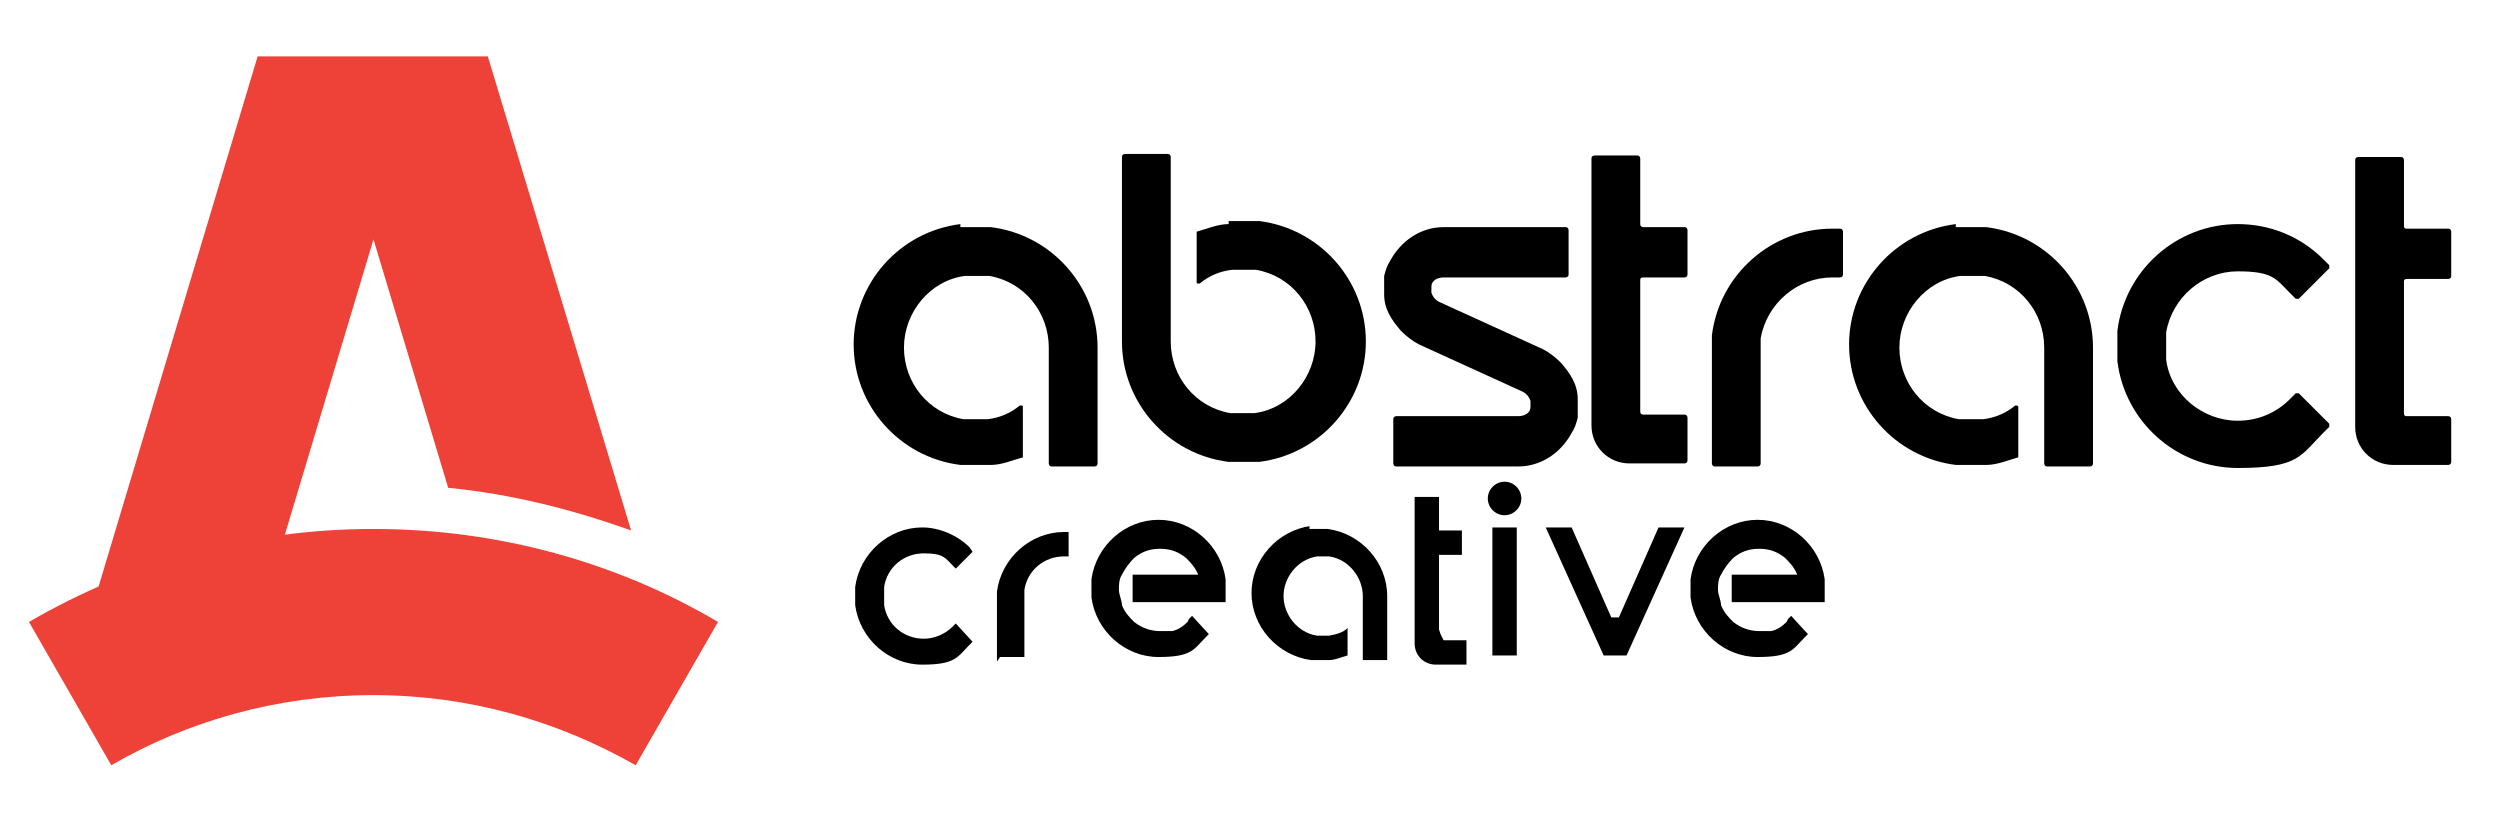
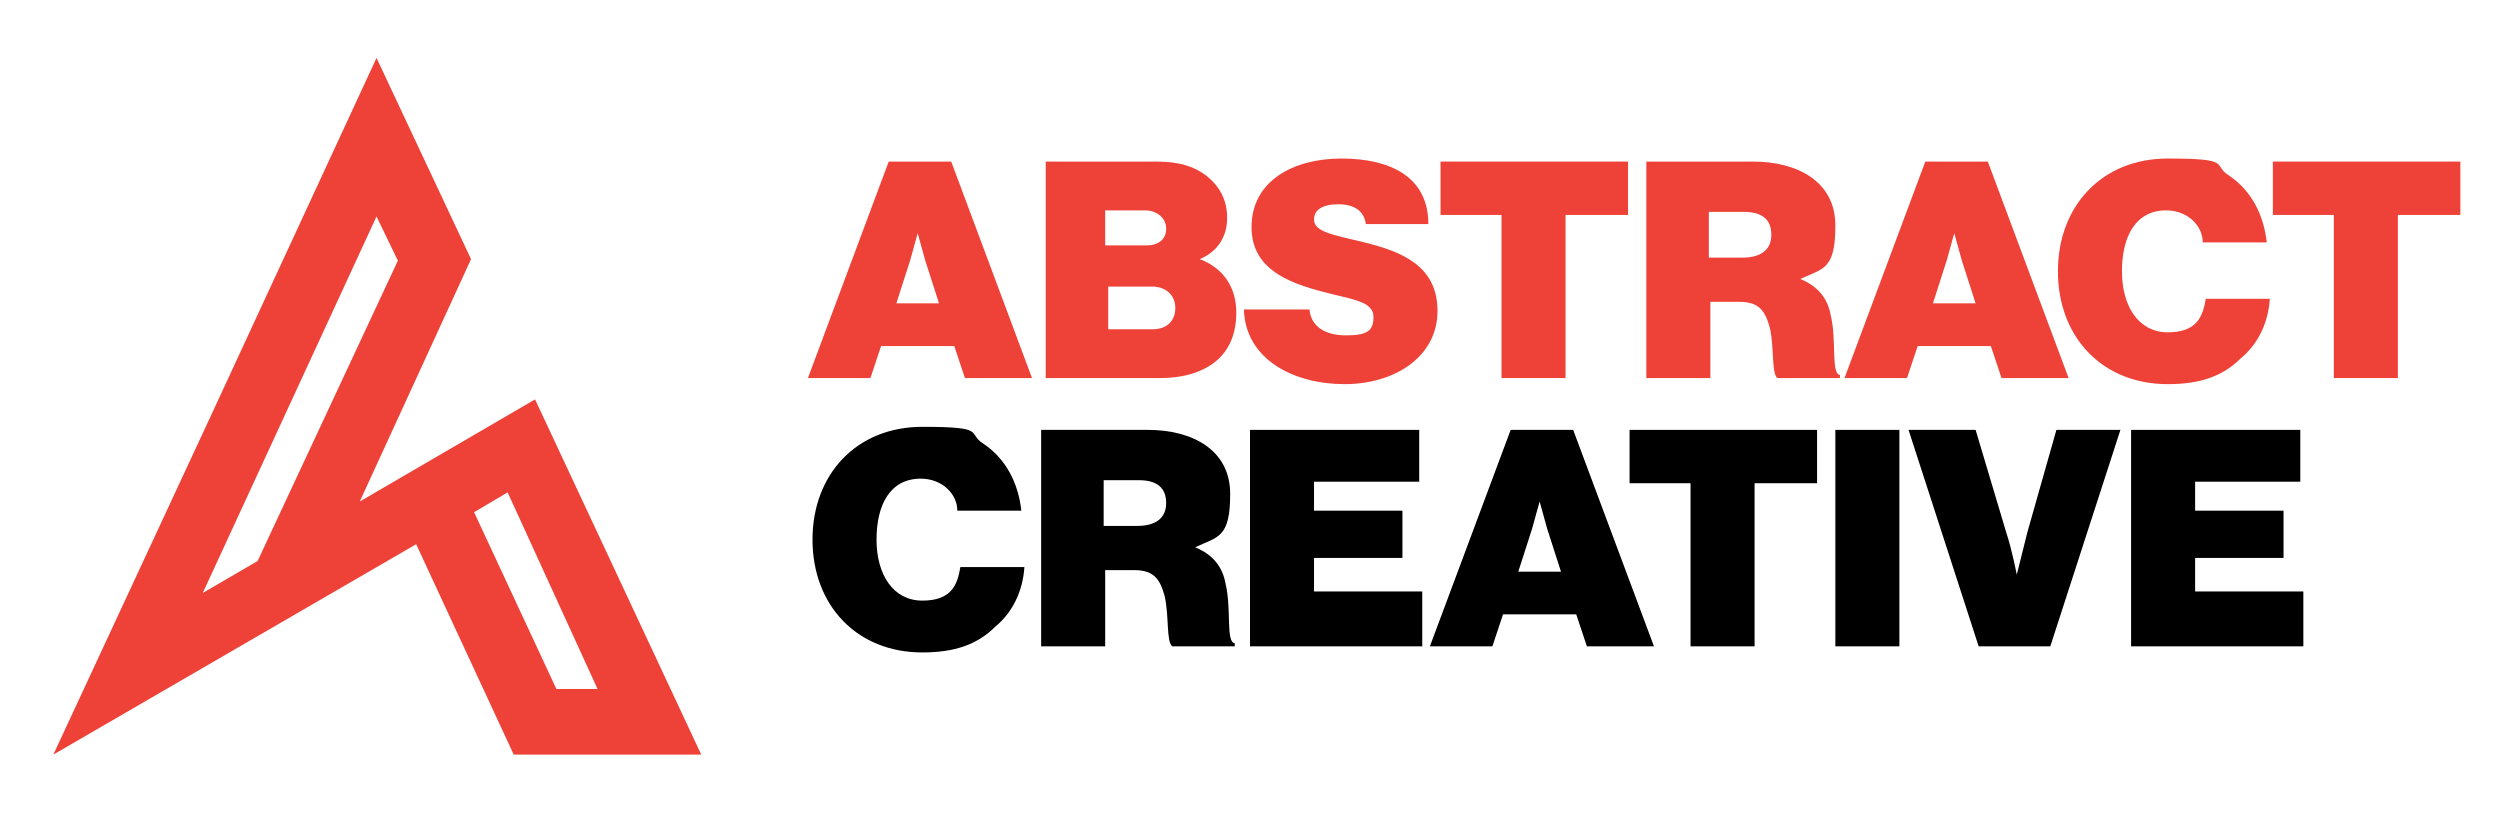
<svg xmlns="http://www.w3.org/2000/svg" id="Layer_1" version="1.1" viewBox="0 0 164 54.6">
  <defs>
    <style>
      .st0 {
-         fill: #231f20;
-       }
- 
-       .st1, .st2, .st3 {
        fill-rule: evenodd;
      }

-       .st2, .st4 {
-         display: none;
-       }
- 
-       .st3, .st5 {
+       .st0, .st1 {
        fill: #ee4137;
      }
    </style>
  </defs>
-   <path class="st1" d="M107.6,27.1v-8.7c0-.1,0-.2.2-.2h2.7s.2,0,.2-.2v-2.9s0-.2-.2-.2h-2.7c0,0-.2,0-.2-.2v-4.3s0-.2-.2-.2h-2.8s-.2,0-.2.2v17.5c0,1.4,1.1,2.5,2.5,2.5h3.6s.2,0,.2-.2v-2.8s0-.2-.2-.2h-2.7c0,0-.2,0-.2-.2h0Z" />
-   <path class="st1" d="M157.7,27.2v-8.7c0-.1,0-.2.2-.2h2.7s.2,0,.2-.2v-2.9s0-.2-.2-.2h-2.7c-.1,0-.2,0-.2-.2v-4.3s0-.2-.2-.2h-2.8s-.2,0-.2.2v17.5c0,1.4,1.1,2.5,2.5,2.5h3.6s.2,0,.2-.2v-2.8s0-.2-.2-.2h-2.7c-.1,0-.2,0-.2-.2h0Z" />
-   <path class="st1" d="M142.1,23.4v-1.6c.4-2.3,2.4-4,4.7-4s2.5.5,3.4,1.4l.4.4h.2l2-2v-.2l-.4-.4c-1.5-1.5-3.5-2.3-5.6-2.3-4,0-7.4,3-7.9,7v2c.5,4,3.9,7,7.9,7s4.1-.8,5.6-2.3l.4-.4v-.2l-2-2h-.2l-.4.4c-.9.9-2.1,1.4-3.4,1.4-2.3,0-4.4-1.7-4.7-4h0v-.2Z" />
-   <path class="st1" d="M93.9,19.2v-.4c0-.4.4-.6.8-.6h8s.2,0,.2-.2v-2.9s0-.2-.2-.2h-8c-1.5,0-2.8.9-3.5,2.2-.2.3-.3.6-.4,1,0,.4,0,.8,0,1.2,0,1,.5,1.7,1.1,2.4.4.4.8.7,1.2.9l6.8,3.1c.2.1.4.3.5.6v.4c0,.4-.4.6-.8.6h-8s-.2,0-.2.2v2.9s0,.2.2.2h8c1.5,0,2.8-.9,3.5-2.2.2-.3.3-.6.4-1,0-.4,0-.8,0-1.2,0-1-.5-1.7-1.1-2.4-.4-.4-.8-.7-1.2-.9l-6.8-3.1c-.2-.1-.4-.3-.5-.6h0Z" />
-   <path class="st1" d="M112.3,30.4s0,.2.2.2h2.8s.2,0,.2-.2v-8.2c.4-2.3,2.4-4,4.7-4h.5s.2,0,.2-.2v-2.8s0-.2-.2-.2h-.5c-4,0-7.4,3-7.9,7v1c0,.3,0,.1,0,.1v7.2h0Z" />
-   <path class="st1" d="M80.6,14.7c-.7,0-1.4.3-2.1.5h0v3.3h0c0,.1,0,.1.2.1.6-.5,1.3-.8,2.1-.9h1.6c2.3.4,3.9,2.4,3.9,4.7s-1.7,4.4-4,4.7h-1.6c-2.3-.4-3.9-2.4-3.9-4.7v-12.1s0-.2-.2-.2h-2.8s-.2,0-.2.2v12.1c0,4,3,7.4,7,7.9h2c4-.5,7-3.9,7-7.9s-3-7.4-7-7.9h-2v.2Z" />
-   <path class="st1" d="M63,14.7c-4,.5-7,3.9-7,7.9s3,7.4,7,7.9h2c.7,0,1.4-.3,2.1-.5h0v-3.3h0c0-.1,0-.1-.2-.1-.6.5-1.3.8-2.1.9h-1.6c-2.3-.4-3.9-2.4-3.9-4.7s1.7-4.4,4-4.7h1.6c2.3.4,3.9,2.4,3.9,4.7v7.6s0,.2.2.2h2.8s.2,0,.2-.2v-7.6c0-4-3-7.4-7-7.9h-2v-.2Z" />
-   <path class="st1" d="M128.3,14.7c-4,.5-7,3.9-7,7.9s3,7.4,7,7.9h2c.7,0,1.4-.3,2.1-.5h0v-3.3h0c0-.1-.1-.1-.2-.1-.6.5-1.3.8-2.1.9h-1.6c-2.3-.4-3.9-2.4-3.9-4.7s1.7-4.4,4-4.7h1.6c2.3.4,3.9,2.4,3.9,4.7v7.6s0,.2.2.2h2.8s.2,0,.2-.2v-7.6c0-4-3-7.4-7-7.9h-2v-.2Z" />
-   <path class="st1" d="M94.4,41.3v-4.9s0,0,0,0h1.5v-1.6h-1.5s0,0,0,0v-2.2h-1.6v9.6c0,.8.6,1.4,1.4,1.4h2v-1.6h-1.5s0,0,0,0h0l-.2-.4Z" />
-   <path class="st1" d="M58,39.3v-.8c.2-1.3,1.3-2.2,2.6-2.2s1.4.3,1.9.8l.2.2h0l1.1-1.1h0c0,0-.2-.3-.2-.3-.8-.8-2-1.3-3.1-1.3-2.2,0-4.1,1.7-4.4,3.9v1.2c.3,2.2,2.2,3.9,4.4,3.9s2.3-.5,3.1-1.3l.2-.2h0c0,0-1.1-1.2-1.1-1.2h0l-.2.2c-.5.5-1.2.8-1.9.8-1.3,0-2.4-.9-2.6-2.2h0v-.4Z" />
-   <path class="st1" d="M105.7,40.5l-2.6-5.9h-1.7l3.8,8.4h1.5l3.8-8.4h-1.7l-2.6,5.9h-.5Z" />
-   <path class="st1" d="M65.6,43.1h1.6v-4h0v-.4c.2-1.3,1.3-2.2,2.6-2.2h.3v-1.6h-.3c-2.2,0-4.1,1.7-4.4,3.9v.6c0,.2,0,0,0,0v4h0l.2-.3Z" />
-   <path class="st1" d="M97.9,34.6h0v8.4h1.6v-8.4h-1.6ZM98.7,31.6c-.6,0-1.1.5-1.1,1.1s.5,1.1,1.1,1.1,1.1-.5,1.1-1.1-.5-1.1-1.1-1.1h0Z" />
-   <path class="st1" d="M86,34.5c-2.2.3-3.9,2.2-3.9,4.4s1.7,4.1,3.9,4.4h1.2c.4,0,.8-.2,1.2-.3h0v-1.8h0c-.3.3-.7.4-1.2.5h-.8c-1.3-.2-2.2-1.4-2.2-2.6s.9-2.4,2.2-2.6h.8c1.3.2,2.2,1.4,2.2,2.6v4.2h1.6v-4.2c0-2.2-1.7-4.1-3.9-4.4h-1.2v-.2Z" />
-   <path class="st1" d="M77.9,40.8c-.3.3-.6.5-1,.6h0c-.3,0-.6,0-.8,0-.6,0-1.2-.2-1.7-.6-.3-.3-.6-.6-.8-1.1h0c0-.3-.2-.7-.2-1s0-.7.2-1h0c.2-.4.5-.8.8-1.1h0c.5-.4,1-.6,1.7-.6s1.2.2,1.7.6c.3.3.6.6.8,1.1h0c0,0-4.3,0-4.3,0,0,.3,0,.6,0,.9s0,.6,0,.9h6.1v-1.5c-.3-2.2-2.2-3.9-4.4-3.9s-4.1,1.7-4.4,3.9v1.2c.3,2.2,2.2,3.9,4.4,3.9s2.3-.5,3.1-1.3l.2-.2h0c0,0-1.1-1.2-1.1-1.2h0l-.2.2h0Z" />
-   <path class="st1" d="M117.2,40.8c-.3.3-.6.5-1,.6h0c-.3,0-.6,0-.8,0-.6,0-1.2-.2-1.7-.6-.3-.3-.6-.6-.8-1.1h0c0-.3-.2-.7-.2-1s0-.7.2-1h0c.2-.4.5-.8.8-1.1h0c.5-.4,1-.6,1.7-.6s1.2.2,1.7.6c.3.3.6.6.8,1.1h0c0,0-4.3,0-4.3,0,0,.3,0,.6,0,.9s0,.6,0,.9h6.1v-1.5c-.3-2.2-2.2-3.9-4.4-3.9s-4.1,1.7-4.4,3.9v1.2c.3,2.2,2.2,3.9,4.4,3.9s2.3-.5,3.1-1.3l.2-.2h0c0,0-1.1-1.2-1.1-1.2h0l-.2.2h0Z" />
  <g>
-     <path class="st3" d="M41.4,34.8L32,3.7h-15.1L6.4,38.7h11.2l6.9-23,4.9,16.3c4.1.4,8.1,1.4,12,2.8" />
-     <path class="st3" d="M24.5,34.7c8.2,0,16,2.2,22.6,6.1l-5.4,9.4c-5.1-2.9-10.9-4.6-17.2-4.6s-12.2,1.7-17.2,4.6l-5.4-9.4c6.7-3.9,14.4-6.1,22.6-6.1" />
+     <path class="st1" d="M58.2,10.6h4.2l5.3,14.2h-4.4l-.7-2.1h-4.8l-.7,2.1h-4.1l5.3-14.2ZM58.7,19.9h2.9l-.9-2.8c-.2-.7-.5-1.8-.5-1.8h0s-.3,1.1-.5,1.8l-.9,2.8Z" />
+     <path class="st1" d="M68.5,10.6h7.4c1.4,0,2.4.3,3.2.9.9.7,1.4,1.6,1.4,2.8s-.6,2.2-1.8,2.7h0c1.6.6,2.4,1.9,2.4,3.5s-.6,2.7-1.6,3.4c-.9.6-2,.9-3.4.9h-7.5v-14.2ZM75.2,16.1c.8,0,1.3-.4,1.3-1.1s-.6-1.2-1.4-1.2h-2.6v2.3h2.6ZM75.6,21.6c.9,0,1.5-.5,1.5-1.4s-.7-1.4-1.5-1.4h-2.9v2.8h3Z" />
+     <path class="st1" d="M81.6,20.3h4.3c.1,1.1,1,1.7,2.4,1.7s1.8-.3,1.8-1.2-1-1.1-2.7-1.5c-2.4-.6-5.3-1.4-5.3-4.4s2.7-4.5,5.9-4.5,5.7,1.2,5.7,4.3h-4.1c-.1-.8-.7-1.3-1.8-1.3s-1.6.4-1.6,1c0,.8,1.2,1,3.3,1.5,2.4.6,4.8,1.5,4.8,4.5s-2.8,4.8-6.1,4.8-6.5-1.6-6.6-4.9Z" />
+     <path class="st1" d="M94.5,10.6h12.3v3.5h-4.1v10.7h-4.2v-10.7h-4v-3.5Z" />
+     <path class="st1" d="M107.9,10.6h7.1c2.9,0,5.4,1.3,5.4,4.2s-.8,2.8-2.3,3.5h0c1.2.5,1.8,1.3,2,2.4.4,1.7,0,3.8.6,3.9v.2h-4.1c-.4-.3-.2-2-.5-3.3-.3-1.1-.7-1.7-2-1.7h-1.9v5h-4.2v-14.2ZM112.1,16.9h2.2c1.2,0,1.9-.5,1.9-1.5s-.6-1.5-1.8-1.5h-2.3v3Z" />
+     <path class="st1" d="M126.2,10.6h4.2l5.3,14.2h-4.4l-.7-2.1h-4.8l-.7,2.1h-4.1l5.3-14.2ZM126.7,19.9h2.9l-.9-2.8c-.2-.7-.5-1.8-.5-1.8h0s-.3,1.1-.5,1.8l-.9,2.8Z" />
+     <path class="st1" d="M135,17.8c0-4.3,2.9-7.4,7.2-7.4s2.9.4,4,1.1c1.5,1,2.3,2.6,2.5,4.4h-4.2c0-1.1-1-2.1-2.4-2.1-2,0-2.9,1.7-2.9,4s1.1,4,3,4,2.3-1,2.5-2.2h4.2c-.1,1.6-.8,3-1.9,3.9-1.2,1.2-2.7,1.7-4.8,1.7-4.3,0-7.2-3.1-7.2-7.4Z" />
+     <path class="st1" d="M149.1,10.6h12.3v3.5h-4.1v10.7h-4.2v-10.7h-4v-3.5Z" />
+     <path d="M53.3,35.4c0-4.3,2.9-7.4,7.2-7.4s2.9.4,4,1.1c1.5,1,2.3,2.6,2.5,4.4h-4.2c0-1.1-1-2.1-2.4-2.1-2,0-2.9,1.7-2.9,4s1.1,4,3,4,2.3-1,2.5-2.2h4.2c-.1,1.6-.8,3-1.9,3.9-1.2,1.2-2.7,1.7-4.8,1.7-4.3,0-7.2-3.1-7.2-7.4Z" />
+     <path d="M68.2,28.2h7.1c2.9,0,5.4,1.3,5.4,4.2s-.8,2.8-2.3,3.5h0c1.2.5,1.8,1.3,2,2.4.4,1.7,0,3.8.6,3.9v.2h-4.1c-.4-.3-.2-2-.5-3.3-.3-1.1-.7-1.7-2-1.7h-1.9v5h-4.2v-14.2ZM72.4,34.5h2.2c1.2,0,1.9-.5,1.9-1.5s-.6-1.5-1.8-1.5h-2.3v3Z" />
+     <path d="M82,28.2h11.1v3.4h-6.9v1.9h5.8v3.1h-5.8v2.2h7.1v3.6h-11.3v-14.2Z" />
+     <path d="M99,28.2h4.2l5.3,14.2h-4.4l-.7-2.1h-4.8l-.7,2.1h-4.1l5.3-14.2ZM99.5,37.5h2.9l-.9-2.8c-.2-.7-.5-1.8-.5-1.8h0s-.3,1.1-.5,1.8l-.9,2.8Z" />
+     <path d="M106.9,28.2h12.3v3.5h-4.1v10.7h-4.2v-10.7h-4v-3.5Z" />
+     <path d="M120.4,28.2h4.2v14.2h-4.2v-14.2Z" />
+     <path d="M125.3,28.2h4.3l2,6.7c.4,1.2.7,2.8.7,2.8h0s.4-1.6.7-2.8l1.9-6.7h4.2l-4.6,14.2h-4.7l-4.6-14.2Z" />
+     <path d="M139.8,28.2h11.1v3.4h-6.9v1.9h5.8v3.1h-5.8v2.2h7.1v3.6h-11.3v-14.2Z" />
  </g>
-   <path class="st2" d="M103.5,41v-7.1c0,0,0-.2.2-.2h2.2c0,0,.1,0,.1-.1v-2.3c0,0,0-.1-.1-.1h-2.2c0,0-.2,0-.2-.2v-3.3c0,0,0-.1-.1-.1h-2.3c0,0-.1,0-.1.1v14c0,1.1.9,2,2,2h2.9c0,0,.1,0,.1-.1v-2.3c0,0,0-.1-.1-.1h-2.2c0,0-.2,0-.2-.2h0Z" />
-   <path class="st2" d="M53.6,37.8c0-.2,0-.4,0-.6s0-.4,0-.6c.3-1.9,2-3.3,3.9-3.3s2,.4,2.8,1.1l.3.3c0,0,.1,0,.2,0l1.6-1.6c0,0,0-.1,0-.2l-.3-.3c-1.2-1.2-2.9-1.9-4.6-1.9-3.3,0-6,2.4-6.4,5.7,0,.3,0,.5,0,.8s0,.5,0,.8c.4,3.3,3.2,5.7,6.4,5.7s3.4-.7,4.6-1.9l.3-.3c0,0,0-.1,0-.2l-1.6-1.6c0,0-.1,0-.2,0l-.3.3c-.7.7-1.7,1.1-2.8,1.1-1.9,0-3.6-1.4-3.9-3.3h0Z" />
-   <path class="st2" d="M118.3,39.7l-3.8-8.5s0,0-.1,0h-2.5s0,0-.1,0c0,0,0,0,0,.1l5.5,12.3s0,0,.1,0h2.2c0,0,0,0,.1,0l5.6-12.3s0,0,0-.1c0,0,0,0-.1,0h-2.6c0,0,0,0-.1,0l-3.9,8.6c0,0,0,0-.1,0,0,0-.1,0-.1,0h0Z" />
-   <path class="st2" d="M63.9,43.6c0,0,0,.1.1.1h2.3c0,0,.1,0,.1-.1v-5.9s0,0,0-.1c0-.2,0-.4,0-.6.3-1.9,2-3.3,3.9-3.3h.4c0,0,.1,0,.1-.1v-2.3c0,0,0-.1-.1-.1h-.4c-3.3,0-6,2.4-6.4,5.7,0,.3,0,.5,0,.8s0,0,0,.1v5.9h0Z" />
-   <path class="st2" d="M107.7,31.1c0,0-.1,0-.1.1v12.3c0,0,0,.1.1.1h2.3c0,0,.1,0,.1-.1v-12.3c0,0,0-.1-.1-.1h-2.3ZM108.9,26.8c-.8,0-1.5.7-1.5,1.5s.7,1.5,1.5,1.5,1.5-.7,1.5-1.5-.7-1.5-1.5-1.5h0Z" />
-   <path class="st2" d="M92,30.7c-3.3.4-5.7,3.2-5.7,6.4s2.4,6,5.7,6.4c.3,0,.5,0,.8,0s.5,0,.8,0c.6,0,1.2-.2,1.7-.4,0,0,0,0,0-.1v-2.7c0,0,0,0,0-.1,0,0,0,0-.1,0-.5.4-1.1.6-1.7.7-.2,0-.4,0-.6,0s-.4,0-.6,0h0c-1.9-.3-3.2-2-3.2-3.9s1.4-3.6,3.3-3.9c.2,0,.4,0,.6,0s.4,0,.6,0h0c1.9.3,3.2,2,3.2,3.9v6.2c0,0,0,.1.1.1h2.3c0,0,.1,0,.1-.1v-6.2c0-3.3-2.4-6-5.7-6.4-.3,0-.5,0-.8,0s-.5,0-.8,0h0Z" />
-   <path class="st2" d="M134.3,40c-.4.4-.9.7-1.5.9,0,0,0,0,0,0-.4.1-.8.2-1.2.2-.9,0-1.8-.3-2.4-.9-.5-.4-.9-.9-1.2-1.6,0,0,0,0,0,0-.2-.5-.3-1-.3-1.5s.1-1,.3-1.5c0,0,0,0,0,0,.3-.6.7-1.2,1.2-1.6,0,0,0,0,0,0,.7-.5,1.5-.9,2.5-.9s1.8.3,2.5.9c.5.4.9.9,1.2,1.6,0,0,0,0,0,0,0,0,0,.1,0,.2h-6.3c-.1.4-.2.8-.2,1.3s0,.9.2,1.3h8.8c0,0,.1,0,.1-.1v-.4c0-.3,0-.5,0-.8s0-.5,0-.8c-.4-3.3-3.2-5.7-6.4-5.7s-6,2.4-6.4,5.7c0,.3,0,.5,0,.8s0,.5,0,.8c.4,3.3,3.2,5.7,6.4,5.7s3.4-.7,4.6-1.9l.3-.3c0,0,0-.1,0-.2l-1.6-1.6c0,0-.1,0-.2,0l-.3.3h0Z" />
-   <path class="st2" d="M81,40c-.4.4-.9.7-1.5.9,0,0,0,0,0,0-.4.1-.8.2-1.2.2-.9,0-1.8-.3-2.4-.9-.5-.4-.9-.9-1.2-1.6,0,0,0,0,0,0-.2-.5-.3-1-.3-1.5s.1-1,.3-1.5c0,0,0,0,0,0,.3-.6.7-1.2,1.2-1.6,0,0,0,0,0,0,.7-.5,1.5-.9,2.5-.9s1.8.3,2.5.9c.5.4.9.9,1.2,1.6,0,0,0,0,0,0,0,0,0,.1,0,.2h-6.3c-.1.4-.2.8-.2,1.3s0,.9.2,1.3h8.8c0,0,.1,0,.1-.1v-.4c0-.3,0-.5,0-.8s0-.5,0-.8c-.4-3.3-3.2-5.7-6.4-5.7s-6,2.4-6.4,5.7c0,.3,0,.5,0,.8s0,.5,0,.8c.4,3.3,3.2,5.7,6.4,5.7s3.4-.7,4.6-1.9l.3-.3c0,0,0-.1,0-.2l-1.6-1.6c0,0-.1,0-.2,0l-.3.3h0Z" />
-   <g class="st4">
-     <path class="st1" d="M106,21.7v-9.3c0-.1,0-.2.2-.2h2.9c0,0,.2,0,.2-.2v-3c0,0,0-.2-.2-.2h-2.9c-.1,0-.2,0-.2-.2V3.9c0,0,0-.2-.2-.2h-3c0,0-.2,0-.2.2v18.6c0,1.5,1.2,2.6,2.6,2.6h3.8c0,0,.2,0,.2-.2v-3c0,0,0-.2-.2-.2h-2.9c-.1,0-.2,0-.2-.2h0Z" />
-     <path class="st1" d="M159.4,21.7v-9.3c0-.1,0-.2.2-.2h2.9c0,0,.2,0,.2-.2v-3c0,0,0-.2-.2-.2h-2.9c-.1,0-.2,0-.2-.2v-4.6c0,0,0-.2-.2-.2h-3c0,0-.2,0-.2.2v18.6c0,1.5,1.2,2.6,2.6,2.6h3.8c0,0,.2,0,.2-.2v-3c0,0,0-.2-.2-.2h-2.9c-.1,0-.2,0-.2-.2h0Z" />
-     <path class="st1" d="M142.8,17.7c0-.3,0-.6,0-.8s0-.6,0-.8c.4-2.5,2.6-4.3,5.1-4.3s2.7.5,3.6,1.5l.4.4c0,0,.2,0,.2,0l2.1-2.1c0,0,0-.2,0-.2l-.4-.4c-1.6-1.6-3.7-2.5-6-2.5-4.3,0-7.9,3.2-8.4,7.4,0,.3,0,.7,0,1.1s0,.7,0,1.1c.5,4.3,4.2,7.4,8.4,7.4s4.4-.9,6-2.5l.4-.4c0,0,0-.2,0-.2l-2.1-2.1c0,0-.2,0-.2,0l-.4.4c-1,1-2.3,1.5-3.6,1.5-2.5,0-4.6-1.8-5.1-4.3h0Z" />
-     <path class="st1" d="M91.3,13.3c0-.1,0-.3,0-.4,0-.4.4-.7.9-.7h8.5c0,0,.2,0,.2-.2v-3c0,0,0-.2-.2-.2h-8.5c-1.6,0-3,1-3.8,2.3-.2.3-.3.7-.4,1,0,.4-.1.9-.1,1.3,0,1,.5,1.8,1.2,2.6.4.4.8.7,1.3.9l7.3,3.3c.3.1.4.3.5.6,0,.1,0,.3,0,.4,0,.4-.4.7-.9.7h-8.5c0,0-.2,0-.2.2v3c0,0,0,.2.2.2h8.5c1.6,0,3-1,3.8-2.3.2-.3.3-.7.4-1,0-.4.1-.9.1-1.3,0-1-.5-1.8-1.2-2.6-.4-.4-.8-.7-1.3-.9l-7.3-3.3c-.3-.1-.4-.3-.5-.6h0Z" />
-     <path class="st1" d="M111,25.1c0,0,0,.2.2.2h3c0,0,.2,0,.2-.2v-7.7c0,0,0-.1,0-.2,0-.3,0-.6,0-.8.4-2.5,2.6-4.3,5.1-4.3h.6c0,0,.2,0,.2-.2v-3c0,0,0-.2-.2-.2h-.6c-4.3,0-7.9,3.2-8.4,7.4,0,.3,0,.7,0,1.1s0,.1,0,.2v7.7h0Z" />
-     <path class="st1" d="M77.1,8.4c-.8,0-1.5.3-2.2.6,0,0-.1,0-.1.2v3.5c0,0,0,.1,0,.2,0,0,.1,0,.2,0,.7-.5,1.4-.8,2.3-1,.3,0,.6,0,.8,0s.6,0,.8,0h0c2.4.4,4.2,2.6,4.2,5.1s-1.8,4.6-4.3,5.1c-.3,0-.6,0-.8,0s-.6,0-.8,0h0c-2.4-.4-4.2-2.6-4.2-5.1V3.9c0,0,0-.2-.2-.2h-3c0,0-.2,0-.2.2v12.9c0,4.3,3.2,7.9,7.4,8.4.3,0,.7,0,1.1,0s.7,0,1.1,0c4.3-.5,7.4-4.2,7.4-8.4s-3.2-7.9-7.4-8.4c-.3,0-.7,0-1.1,0s-.7,0-1.1,0h0Z" />
-     <path class="st1" d="M58.4,8.4c-4.3.5-7.4,4.2-7.4,8.4s3.2,7.9,7.4,8.4c.3,0,.7,0,1.1,0s.7,0,1.1,0c.8,0,1.5-.3,2.2-.6,0,0,.1,0,.1-.2v-3.5c0,0,0-.1,0-.2,0,0-.1,0-.2,0-.7.5-1.4.8-2.3,1-.3,0-.6,0-.8,0s-.6,0-.8,0h0c-2.4-.4-4.2-2.6-4.2-5.1s1.8-4.6,4.3-5.1c.3,0,.6,0,.8,0s.6,0,.8,0h0c2.4.4,4.2,2.6,4.2,5.1v8.1c0,0,0,.2.2.2h3c0,0,.2,0,.2-.2v-8.1c0-4.3-3.2-7.9-7.4-8.4-.3,0-.7,0-1.1,0s-.7,0-1.1,0h0Z" />
-     <path class="st1" d="M128,8.4c-4.3.5-7.4,4.2-7.4,8.4s3.2,7.9,7.4,8.4c.3,0,.7,0,1.1,0s.7,0,1.1,0c.8,0,1.5-.3,2.2-.6,0,0,.1,0,.1-.2v-3.5c0,0,0-.1,0-.2,0,0-.1,0-.2,0-.7.5-1.4.8-2.3,1-.3,0-.6,0-.8,0s-.6,0-.8,0h0c-2.4-.4-4.2-2.6-4.2-5.1s1.8-4.6,4.3-5.1c.3,0,.6,0,.8,0s.6,0,.8,0h0c2.4.4,4.2,2.6,4.2,5.1v8.1c0,0,0,.2.2.2h3c0,0,.2,0,.2-.2v-8.1c0-4.3-3.2-7.9-7.4-8.4-.3,0-.7,0-1.1,0s-.7,0-1.1,0h0Z" />
-   </g>
-   <g class="st4">
-     <path class="st3" d="M38.6,31.2L30.3,3.8h-13.3l-9.3,30.8h9.8l6.1-20.2,4.3,14.4c3.6.4,7.2,1.2,10.6,2.5" />
-     <path class="st3" d="M23.7,31.1c7.3,0,14.1,1.9,19.9,5.3l-4.8,8.2c-4.5-2.6-9.6-4.1-15.2-4.1s-10.7,1.5-15.2,4.1l-4.8-8.2c5.9-3.4,12.7-5.3,19.9-5.3" />
-   </g>
-   <g class="st4">
-     <path class="st0" d="M52.8,63.5l.9-6.3h2c.4,0,.8,0,1.1.2.3.2.5.4.7.7.1.3.2.7.1,1.1,0,.4-.2.8-.4,1.1-.2.3-.5.5-.8.7-.3.2-.7.2-1.1.2h-1.3l-.3,2.3h-.8ZM54.1,60.5h1.3c.3,0,.5,0,.7-.2.2-.1.4-.3.5-.5.1-.2.2-.4.3-.7,0-.4,0-.7-.3-1-.2-.2-.6-.3-1-.3h-1.3l-.4,2.6Z" />
-     <path class="st0" d="M59.6,63.6c-.4,0-.7,0-1-.3-.3-.2-.5-.4-.6-.8-.1-.3-.1-.8,0-1.3,0-.5.2-.9.4-1.2.2-.4.5-.6.8-.8.3-.2.7-.3,1.1-.3s.7,0,1,.3.5.4.6.8.1.8,0,1.3c0,.5-.2.9-.4,1.2-.2.3-.5.6-.8.8-.3.2-.7.3-1.1.3ZM59.7,62.9c.3,0,.5,0,.7-.2.2-.1.4-.3.5-.6s.2-.6.3-.9c0-.3,0-.6,0-.9s-.1-.5-.3-.6-.4-.2-.6-.2-.5,0-.7.2c-.2.1-.4.3-.5.6s-.2.6-.3.9c0,.3,0,.6,0,.9,0,.3.1.5.3.6.2.2.4.2.7.2Z" />
-     <path class="st0" d="M63.5,63.5l-.7-4.5h.7l.5,3.5h0l1.5-3.5h.6l.5,3.5h0l1.4-3.5h.7l-1.9,4.5h-.8l-.5-3.3-1.4,3.3h-.8Z" />
-     <path class="st0" d="M70.8,63.6c-.4,0-.7,0-1-.3-.3-.2-.5-.4-.6-.8s-.1-.8,0-1.2c0-.5.2-.9.4-1.2.2-.4.5-.6.8-.8s.7-.3,1.1-.3.7,0,1,.3c.3.2.4.4.5.8s.1.7,0,1.2v.3h-3.1c0,.3,0,.5,0,.8,0,.2.2.4.3.6.2.1.4.2.7.2s.5,0,.7-.2.4-.3.5-.6h.7c0,.3-.2.6-.5.8-.2.2-.4.4-.7.5-.3.1-.5.2-.8.2ZM69.9,60.9h2.3c0-.3,0-.5,0-.7,0-.2-.2-.4-.3-.5s-.4-.2-.6-.2-.5,0-.7.2-.3.3-.5.5c-.1.2-.2.4-.2.7Z" />
-     <path class="st0" d="M73.7,63.5l.6-4.5h.7v.9c0-.2.1-.4.3-.5.1-.1.3-.2.5-.3.2,0,.4-.1.5-.1s.1,0,.2,0,.1,0,.1,0v.8c-.1,0-.2,0-.3,0,0,0-.1,0-.2,0-.2,0-.4,0-.6,0-.2,0-.4.2-.5.3-.1.2-.2.4-.3.6l-.4,2.8h-.8Z" />
-     <path class="st0" d="M78.7,63.6c-.4,0-.7,0-1-.3-.3-.2-.5-.4-.6-.8s-.1-.8,0-1.2c0-.5.2-.9.4-1.2.2-.4.5-.6.8-.8s.7-.3,1.1-.3.7,0,1,.3c.3.2.4.4.5.8s.1.7,0,1.2v.3h-3.1c0,.3,0,.5,0,.8,0,.2.2.4.3.6.2.1.4.2.7.2s.5,0,.7-.2.4-.3.5-.6h.7c0,.3-.2.6-.5.8-.2.2-.4.4-.7.5-.3.1-.5.2-.8.2ZM77.9,60.9h2.3c0-.3,0-.5,0-.7,0-.2-.2-.4-.3-.5s-.4-.2-.6-.2-.5,0-.7.2-.3.3-.5.5c-.1.2-.2.4-.2.7Z" />
-     <path class="st0" d="M83.2,63.6c-.6,0-1-.2-1.2-.6-.3-.4-.4-1-.3-1.8,0-.7.3-1.3.7-1.7.4-.4.8-.6,1.4-.6s.4,0,.5,0,.3.1.4.2c.1,0,.2.2.3.3,0,0,.1.2.1.2l.4-2.7h.8l-.9,6.5h-.6v-.9c0,0,0,.2-.1.3,0,.1-.2.2-.3.3-.1.1-.3.2-.5.3-.2,0-.4.1-.6.1ZM83.5,63c.4,0,.8-.1,1-.4s.4-.7.5-1.4c0-.4,0-.7,0-.9,0-.2-.1-.4-.3-.6-.2-.1-.4-.2-.6-.2s-.7.1-.9.4c-.3.3-.4.7-.5,1.3,0,.6,0,1,.1,1.3s.4.5.8.5Z" />
-     <path class="st0" d="M91,63.6c-.2,0-.5,0-.6-.1-.2,0-.3-.2-.4-.3s-.2-.2-.2-.3c0-.1,0-.2,0-.3l-.2.9h-.6l.9-6.5h.8l-.4,2.7c0,0,.1-.2.2-.2,0,0,.2-.2.3-.3s.3-.2.4-.2.3,0,.6,0c.5,0,.9.2,1.2.6.3.4.3,1,.2,1.7,0,.7-.3,1.3-.7,1.7s-.8.6-1.4.6ZM90.9,63c.3,0,.6-.1.9-.4.3-.3.4-.7.5-1.4,0-.5,0-.9-.1-1.2-.2-.3-.4-.4-.8-.4s-.7.1-1,.4c-.2.3-.4.7-.4,1.2,0,.6,0,1.1.1,1.4.1.3.4.4.9.4Z" />
-     <path class="st0" d="M94,64.9c-.2,0-.5,0-.6-.1v-.5c0,0,.5,0,.5,0,.2,0,.4,0,.5,0,.1,0,.2-.1.3-.2,0,0,.1-.2.2-.2l.2-.4-1-4.4h.8l.7,3.5,1.7-3.5h.8l-2.5,4.8c-.2.3-.3.5-.5.7-.2.2-.3.3-.5.3-.2,0-.4,0-.6,0Z" />
-     <path class="st5" d="M100.6,63.5v-6.3h1.7v6.3h-1.7Z" />
-     <path class="st5" d="M106.3,63.6c-.6,0-1.1-.1-1.6-.4-.5-.3-.8-.7-1.1-1.2-.2-.5-.4-1.1-.4-1.7s.1-1.2.4-1.7c.2-.5.6-.8,1-1.1s1-.4,1.6-.4.9,0,1.3.3.7.5,1,.8c.2.3.4.7.4,1.2h-1.8c0-.2,0-.4-.2-.5s-.2-.3-.3-.3c-.1,0-.3-.1-.5-.1s-.4,0-.6.2c-.2.1-.3.3-.4.6,0,.3-.1.6-.1,1.1,0,.7.1,1.2.3,1.5.2.3.5.4.8.4s.4,0,.5-.1c.1,0,.3-.2.3-.4s.1-.3.2-.5h1.8c0,.3-.1.6-.2.9-.1.3-.3.6-.5.8-.2.2-.5.4-.8.5-.3.1-.8.2-1.3.2Z" />
-     <path class="st5" d="M112.8,63.6c-.6,0-1.2-.1-1.6-.4-.5-.3-.8-.6-1.1-1.1-.2-.5-.4-1.1-.4-1.7s.1-1.2.4-1.7c.3-.5.6-.9,1.1-1.1.5-.3,1-.4,1.6-.4s1.1.1,1.6.4.8.6,1.1,1.1c.3.5.4,1.1.4,1.7s-.1,1.2-.4,1.7c-.2.5-.6.9-1.1,1.1-.5.3-1,.4-1.6.4ZM112.8,62.2c.2,0,.4,0,.6-.2.2-.1.3-.3.4-.6.1-.3.2-.6.2-1.1s0-.8-.2-1.1c-.1-.3-.2-.5-.4-.6-.2-.1-.4-.2-.6-.2s-.4,0-.6.2-.3.3-.4.6-.2.7-.2,1.1,0,.8.2,1.1.2.5.4.6.4.2.6.2Z" />
-     <path class="st5" d="M116.8,63.5v-6.3h1.7l2.5,3.5v-3.5h1.7v6.3h-1.5l-2.6-3.8v3.8h-1.7Z" />
-     <path class="st0" d="M126,63.5v-6.3h1.8l1.4,4.5,1.5-4.5h1.8v6.3h-1.3v-4.8l-1.5,4.8h-1l-1.5-4.8v4.8h-1.3Z" />
-     <path class="st0" d="M135.8,63.6c-.4,0-.8,0-1.2-.3-.3-.2-.6-.5-.8-.8s-.3-.7-.3-1.2,0-.9.3-1.2c.2-.4.4-.6.7-.9.3-.2.7-.3,1.2-.3s.8,0,1.2.3.5.5.7.8.2.7.2,1.2v.3h-3c0,.2,0,.4.1.6,0,.2.2.3.3.4.1,0,.3.1.5.1s.4,0,.6-.1.3-.2.3-.5h1.1c0,.3-.2.6-.4.8-.2.2-.5.4-.7.5-.3.1-.6.2-.9.2ZM134.8,60.8h1.8c0-.2,0-.3-.1-.5s-.2-.3-.3-.4c-.1,0-.3-.1-.5-.1s-.4,0-.5.1-.2.2-.3.4c0,.2-.1.3-.1.5Z" />
-     <path class="st0" d="M140.6,63.5c-.4,0-.7,0-.9-.2s-.4-.2-.4-.4c0-.2-.1-.4-.1-.6v-2.5h-.7v-.9h.8l.3-1.4h.9v1.4h1v.9h-1v2.4c0,.1,0,.2,0,.2,0,0,0,0,.1.1,0,0,.1,0,.2,0h.6v.8c0,0-.2,0-.3,0-.1,0-.3,0-.5,0Z" />
-     <path class="st0" d="M142.3,63.5v-6.5h1.3v2.6c0-.1.2-.2.3-.3.1-.1.2-.2.4-.3.2,0,.4-.1.6-.1s.5,0,.8.2c.2.1.4.3.6.5.1.2.2.5.2.8v3.1h-1.3v-2.9c0-.2,0-.4-.2-.5-.1-.1-.3-.2-.5-.2s-.3,0-.4,0c-.1,0-.2.1-.3.2s-.1.2-.1.4v2.9h-1.3Z" />
-     <path class="st0" d="M149.4,63.6c-.4,0-.8,0-1.2-.3s-.6-.5-.8-.8c-.2-.3-.3-.8-.3-1.2s0-.9.3-1.2c.2-.4.4-.6.8-.8s.7-.3,1.2-.3.8,0,1.2.3c.3.2.6.5.8.8.2.4.3.8.3,1.3s0,.9-.3,1.2-.4.6-.7.8-.7.3-1.2.3ZM149.4,62.6c.2,0,.4,0,.5-.2.1-.1.2-.3.3-.5,0-.2,0-.4,0-.7s0-.5,0-.7c0-.2-.2-.4-.3-.5-.1-.1-.3-.2-.6-.2s-.4,0-.5.2c-.1.1-.2.3-.3.5,0,.2,0,.4,0,.7s0,.5,0,.7.2.4.3.5c.1.1.3.2.6.2Z" />
-     <path class="st0" d="M154.1,63.6c-.6,0-1.1-.2-1.4-.6-.3-.4-.5-1-.5-1.7s0-.9.2-1.2.3-.6.6-.8c.3-.2.6-.3,1-.3s.3,0,.5,0,.3,0,.4.2.2.1.3.2.2.2.2.3v-2.6h1.3v6.5h-.9v-.9c-.2.1-.2.2-.3.4,0,.1-.2.2-.3.3-.1,0-.3.2-.4.2s-.4,0-.6,0ZM154.4,62.7c.3,0,.6-.1.7-.3.2-.2.2-.6.2-1.1,0-.3,0-.6-.1-.8,0-.2-.2-.4-.3-.5-.1-.1-.3-.2-.5-.2s-.5.1-.7.3c-.2.2-.3.6-.3,1.1s0,.9.3,1.1.4.4.7.4Z" />
-     <path class="st0" d="M158,59.3v-1.9h-.7v-.4h1.8v.4h-.7v1.9h-.5Z" />
-     <path class="st0" d="M159.4,59.3v-2.3h.7l.5,1.6.5-1.6h.7v2.3h-.5v-1.8l-.6,1.8h-.4l-.6-1.8v1.8h-.5Z" />
-   </g>
+   <path class="st0" d="M33.7,49.5h12.3l-10.9-23.3-11.5,6.7,7.3-15.9-6.2-13.2-10.6,22.9L3.5,49.5c8.3-4.8,15.5-9,23.8-13.8l6.4,13.8ZM31.1,33.6l2.2-1.3,5.9,12.9h-2.7l-5.4-11.6h0ZM16.9,36.8l-3.6,2.1,11.4-24.7,1.4,2.9-9.2,19.7Z" />
</svg>
